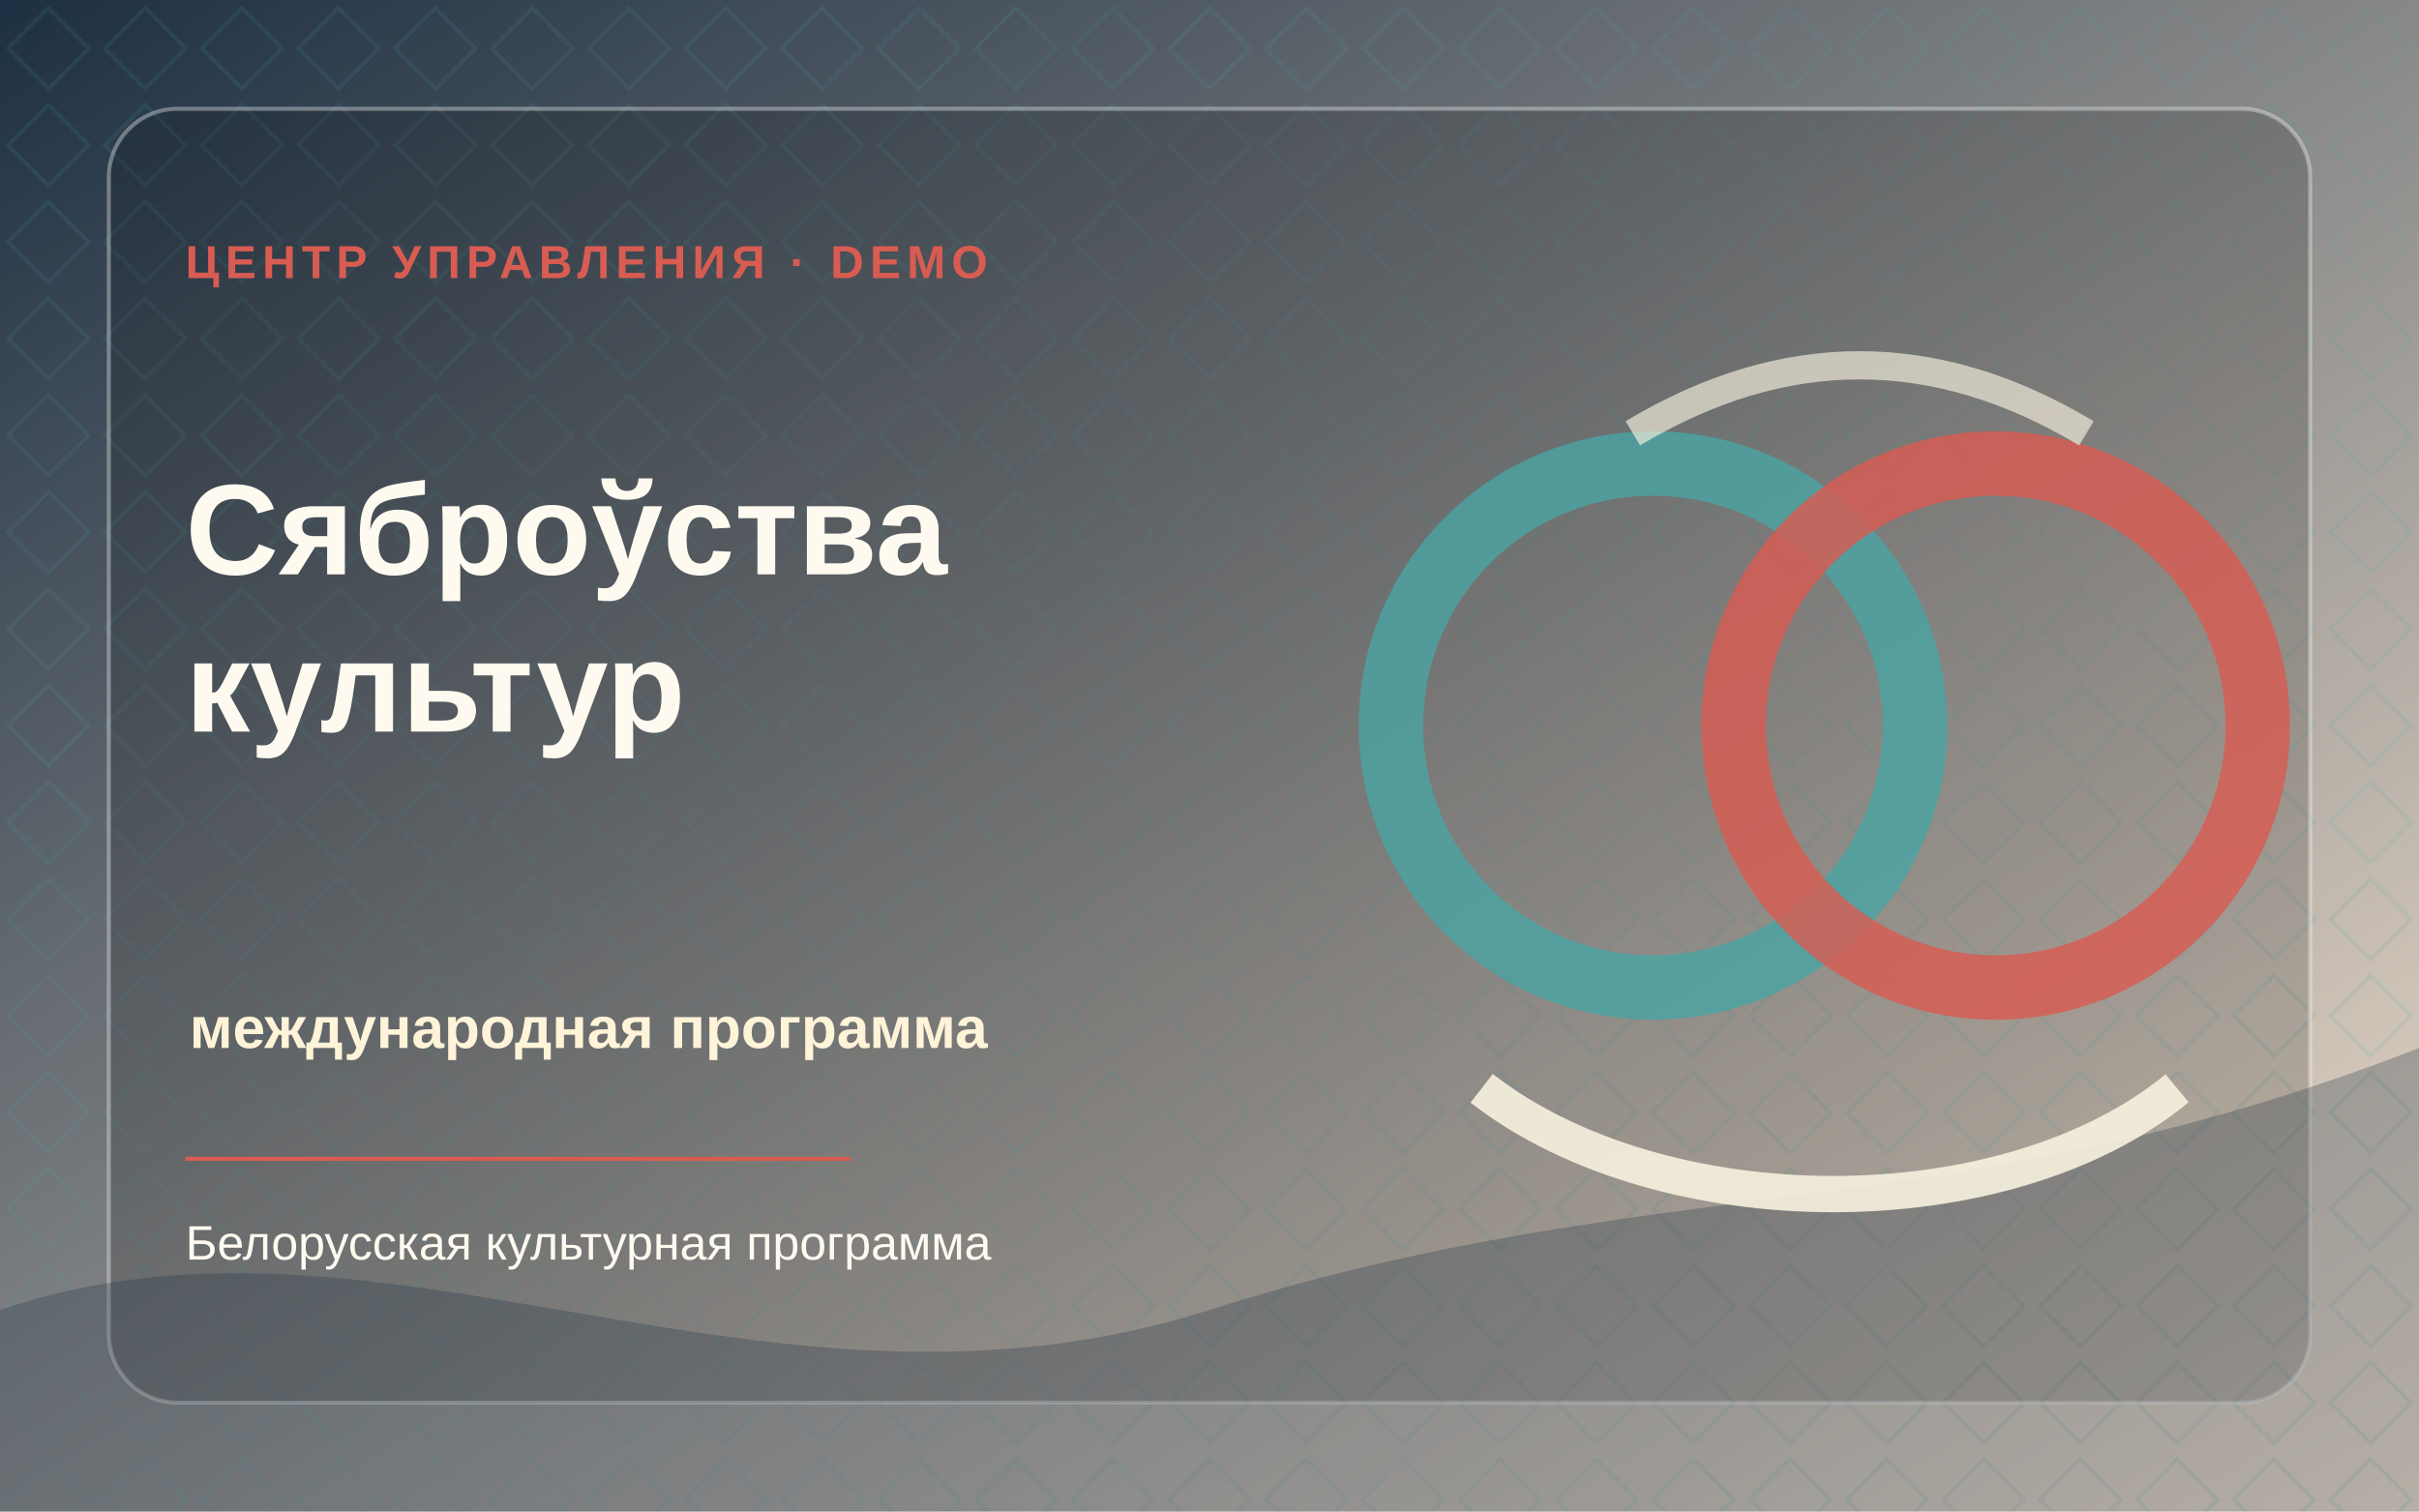
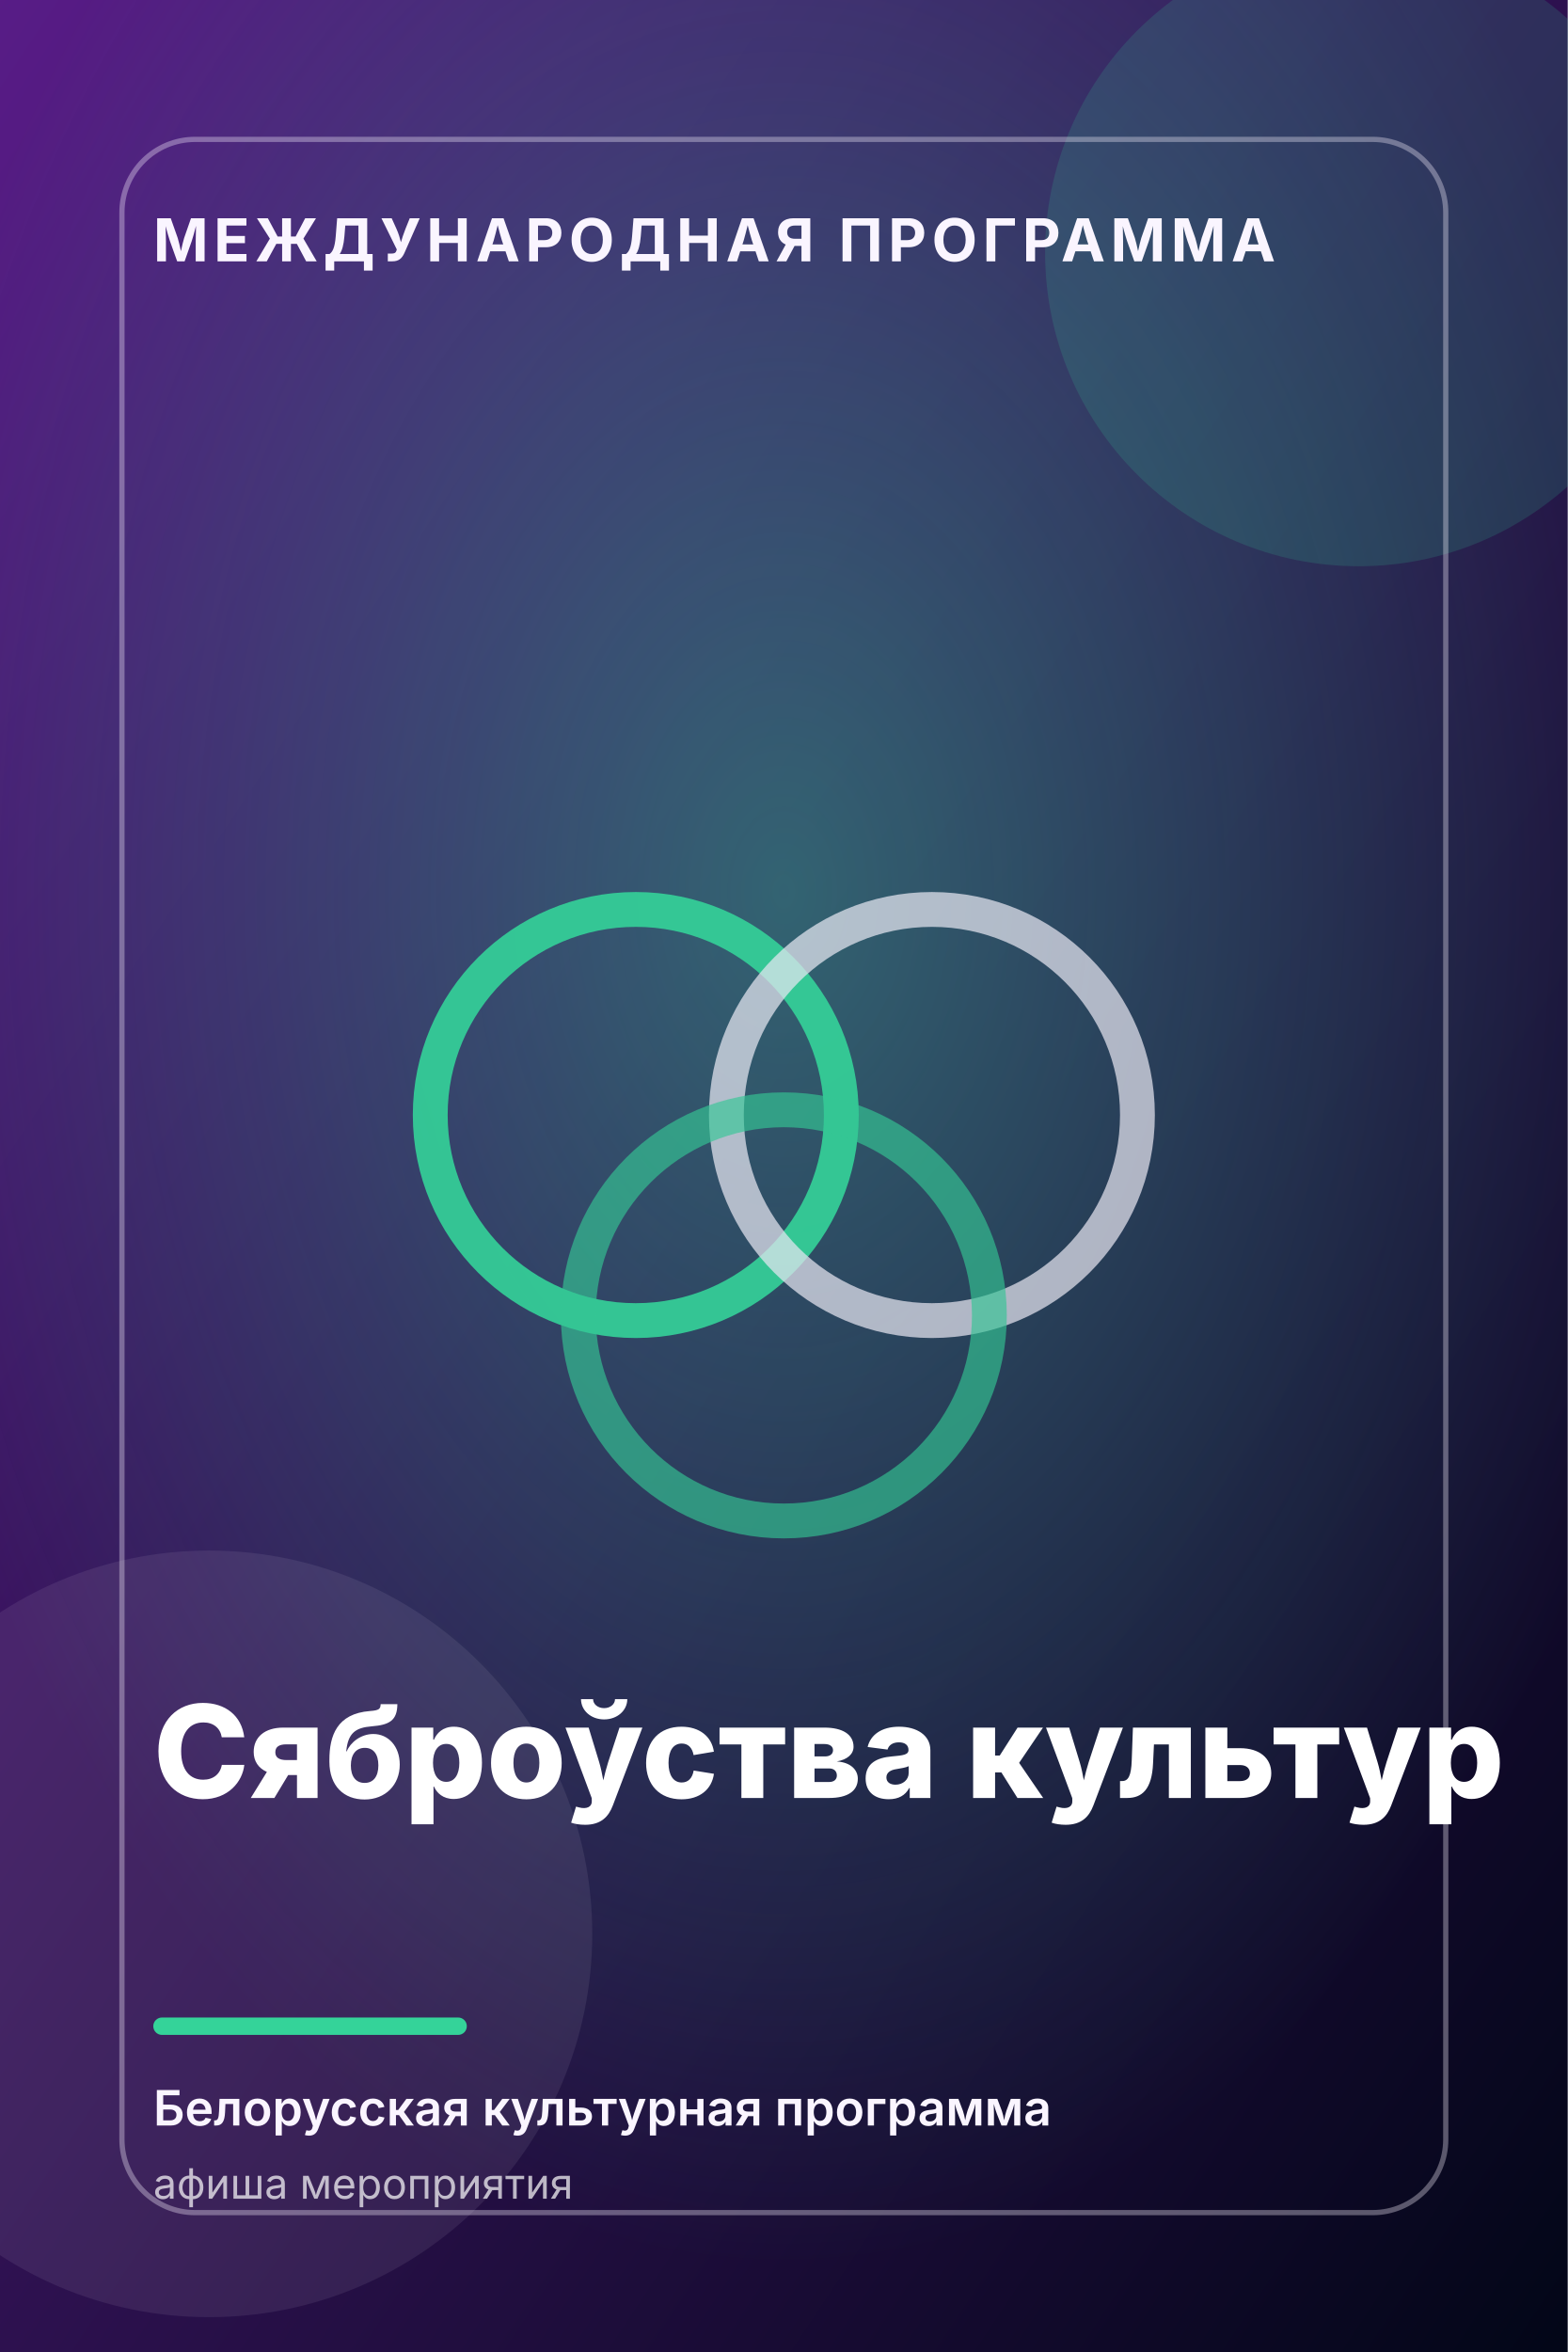
- <svg xmlns="http://www.w3.org/2000/svg" width="1200" height="750" viewBox="0 0 1200 750" role="img" aria-label="Сяброўства культур">
+ <svg xmlns="http://www.w3.org/2000/svg" width="900" height="1350" viewBox="0 0 900 1350" role="img" aria-labelledby="title desc">
  <defs>
    <linearGradient id="bg" x1="0" y1="0" x2="1" y2="1">
-       <stop offset="0" stop-color="#1d2f42" />
-       <stop offset="1" stop-color="#f2e1ce" />
+       <stop offset="0" stop-color="#581c87" />
+       <stop offset="1" stop-color="#020617" />
    </linearGradient>
-     <pattern id="orn" width="48" height="48" patternUnits="userSpaceOnUse">
-       <path d="M24 4 L44 24 L24 44 L4 24 Z" fill="none" stroke="#4aa3a2" stroke-width="2" opacity="0.22" />
-     </pattern>
+     <radialGradient id="glow" cx="50%" cy="38%" r="58%">
+       <stop offset="0" stop-color="#34d399" stop-opacity="0.42" />
+       <stop offset="1" stop-color="#34d399" stop-opacity="0" />
+     </radialGradient>
  </defs>
-   <rect width="1200" height="750" fill="url(#bg)" />
-   <rect width="1200" height="750" fill="url(#orn)" opacity="0.55" />
-   <rect x="54" y="54" width="1092" height="642" rx="34" fill="rgba(0,0,0,0.16)" stroke="rgba(255,255,255,0.35)" stroke-width="2" />
-   <path d="M0 650 C190 585 380 720 600 650 C820 580 970 610 1200 520 V750 H0 Z" fill="#1d2f42" opacity="0.28" />
-   <circle cx="820" cy="360" r="130" fill="none" stroke="#4aa3a2" stroke-width="32" opacity="0.82" />
-   <circle cx="990" cy="360" r="130" fill="none" stroke="#d85c52" stroke-width="32" opacity="0.82" />
-   <path d="M735 540 C825 610 995 610 1080 540" fill="none" stroke="#f7f1df" stroke-width="18" opacity="0.9" />
-   <path d="M810 215 C885 170 960 170 1035 215" fill="none" stroke="#f7f1df" stroke-width="14" opacity="0.65" />
-   <text x="92" y="138" font-family="Arial, sans-serif" font-size="23" font-weight="700" letter-spacing="3" fill="#d85c52">ЦЕНТР УПРАВЛЕНИЯ · DEMO</text>
-   <text x="92" y="285" font-family="Arial, sans-serif" font-size="64" font-weight="800" fill="#fffaf0">Сяброўства</text>
-   <text x="92" y="363" font-family="Arial, sans-serif" font-size="64" font-weight="800" fill="#fffaf0">культур</text>
-   <text x="94" y="520" font-family="Arial, sans-serif" font-size="29" font-weight="600" fill="#fff3d8">международная программа</text>
-   <rect x="92" y="574" width="330" height="2" fill="#d85c52" />
-   <text x="92" y="625" font-family="Arial, sans-serif" font-size="24" fill="#fffaf0">Белорусская культурная программа</text>
+   <rect width="900" height="1350" fill="url(#bg)" />
+   <rect width="900" height="1350" fill="url(#glow)" />
+   <circle cx="780" cy="145" r="180" fill="#34d399" opacity="0.16" />
+   <circle cx="120" cy="1110" r="220" fill="#faf5ff" opacity="0.08" />
+   <g fill="none" stroke-width="20" opacity="0.9">
+     <circle cx="365" cy="640" r="118" stroke="#34d399" />
+     <circle cx="535" cy="640" r="118" stroke="#faf5ff" opacity="0.72" />
+     <circle cx="450" cy="755" r="118" stroke="#34d399" opacity="0.65" />
+   </g>
+   <rect x="70" y="80" width="760" height="1190" rx="42" fill="none" stroke="#faf5ff" stroke-opacity="0.34" stroke-width="3" />
+   <text x="88" y="150" fill="#faf5ff" font-family="Inter, Arial, sans-serif" font-size="34" font-weight="700" letter-spacing="3">МЕЖДУНАРОДНАЯ ПРОГРАММА</text>
+   <text x="88" y="1032" fill="#ffffff" font-family="Inter, Arial, sans-serif" font-size="74" font-weight="800">
+     <tspan x="88" dy="0">Сяброўства культур</tspan>
+     <tspan x="88" dy="86" />
+   </text>
+   <rect x="88" y="1158" width="180" height="10" rx="5" fill="#34d399" />
+   <text x="88" y="1220" fill="#faf5ff" font-family="Inter, Arial, sans-serif" font-size="28" font-weight="600">Белорусская культурная программа</text>
+   <text x="88" y="1262" fill="#ffffff" fill-opacity="0.70" font-family="Inter, Arial, sans-serif" font-size="24">афиша мероприятия</text>
</svg>
